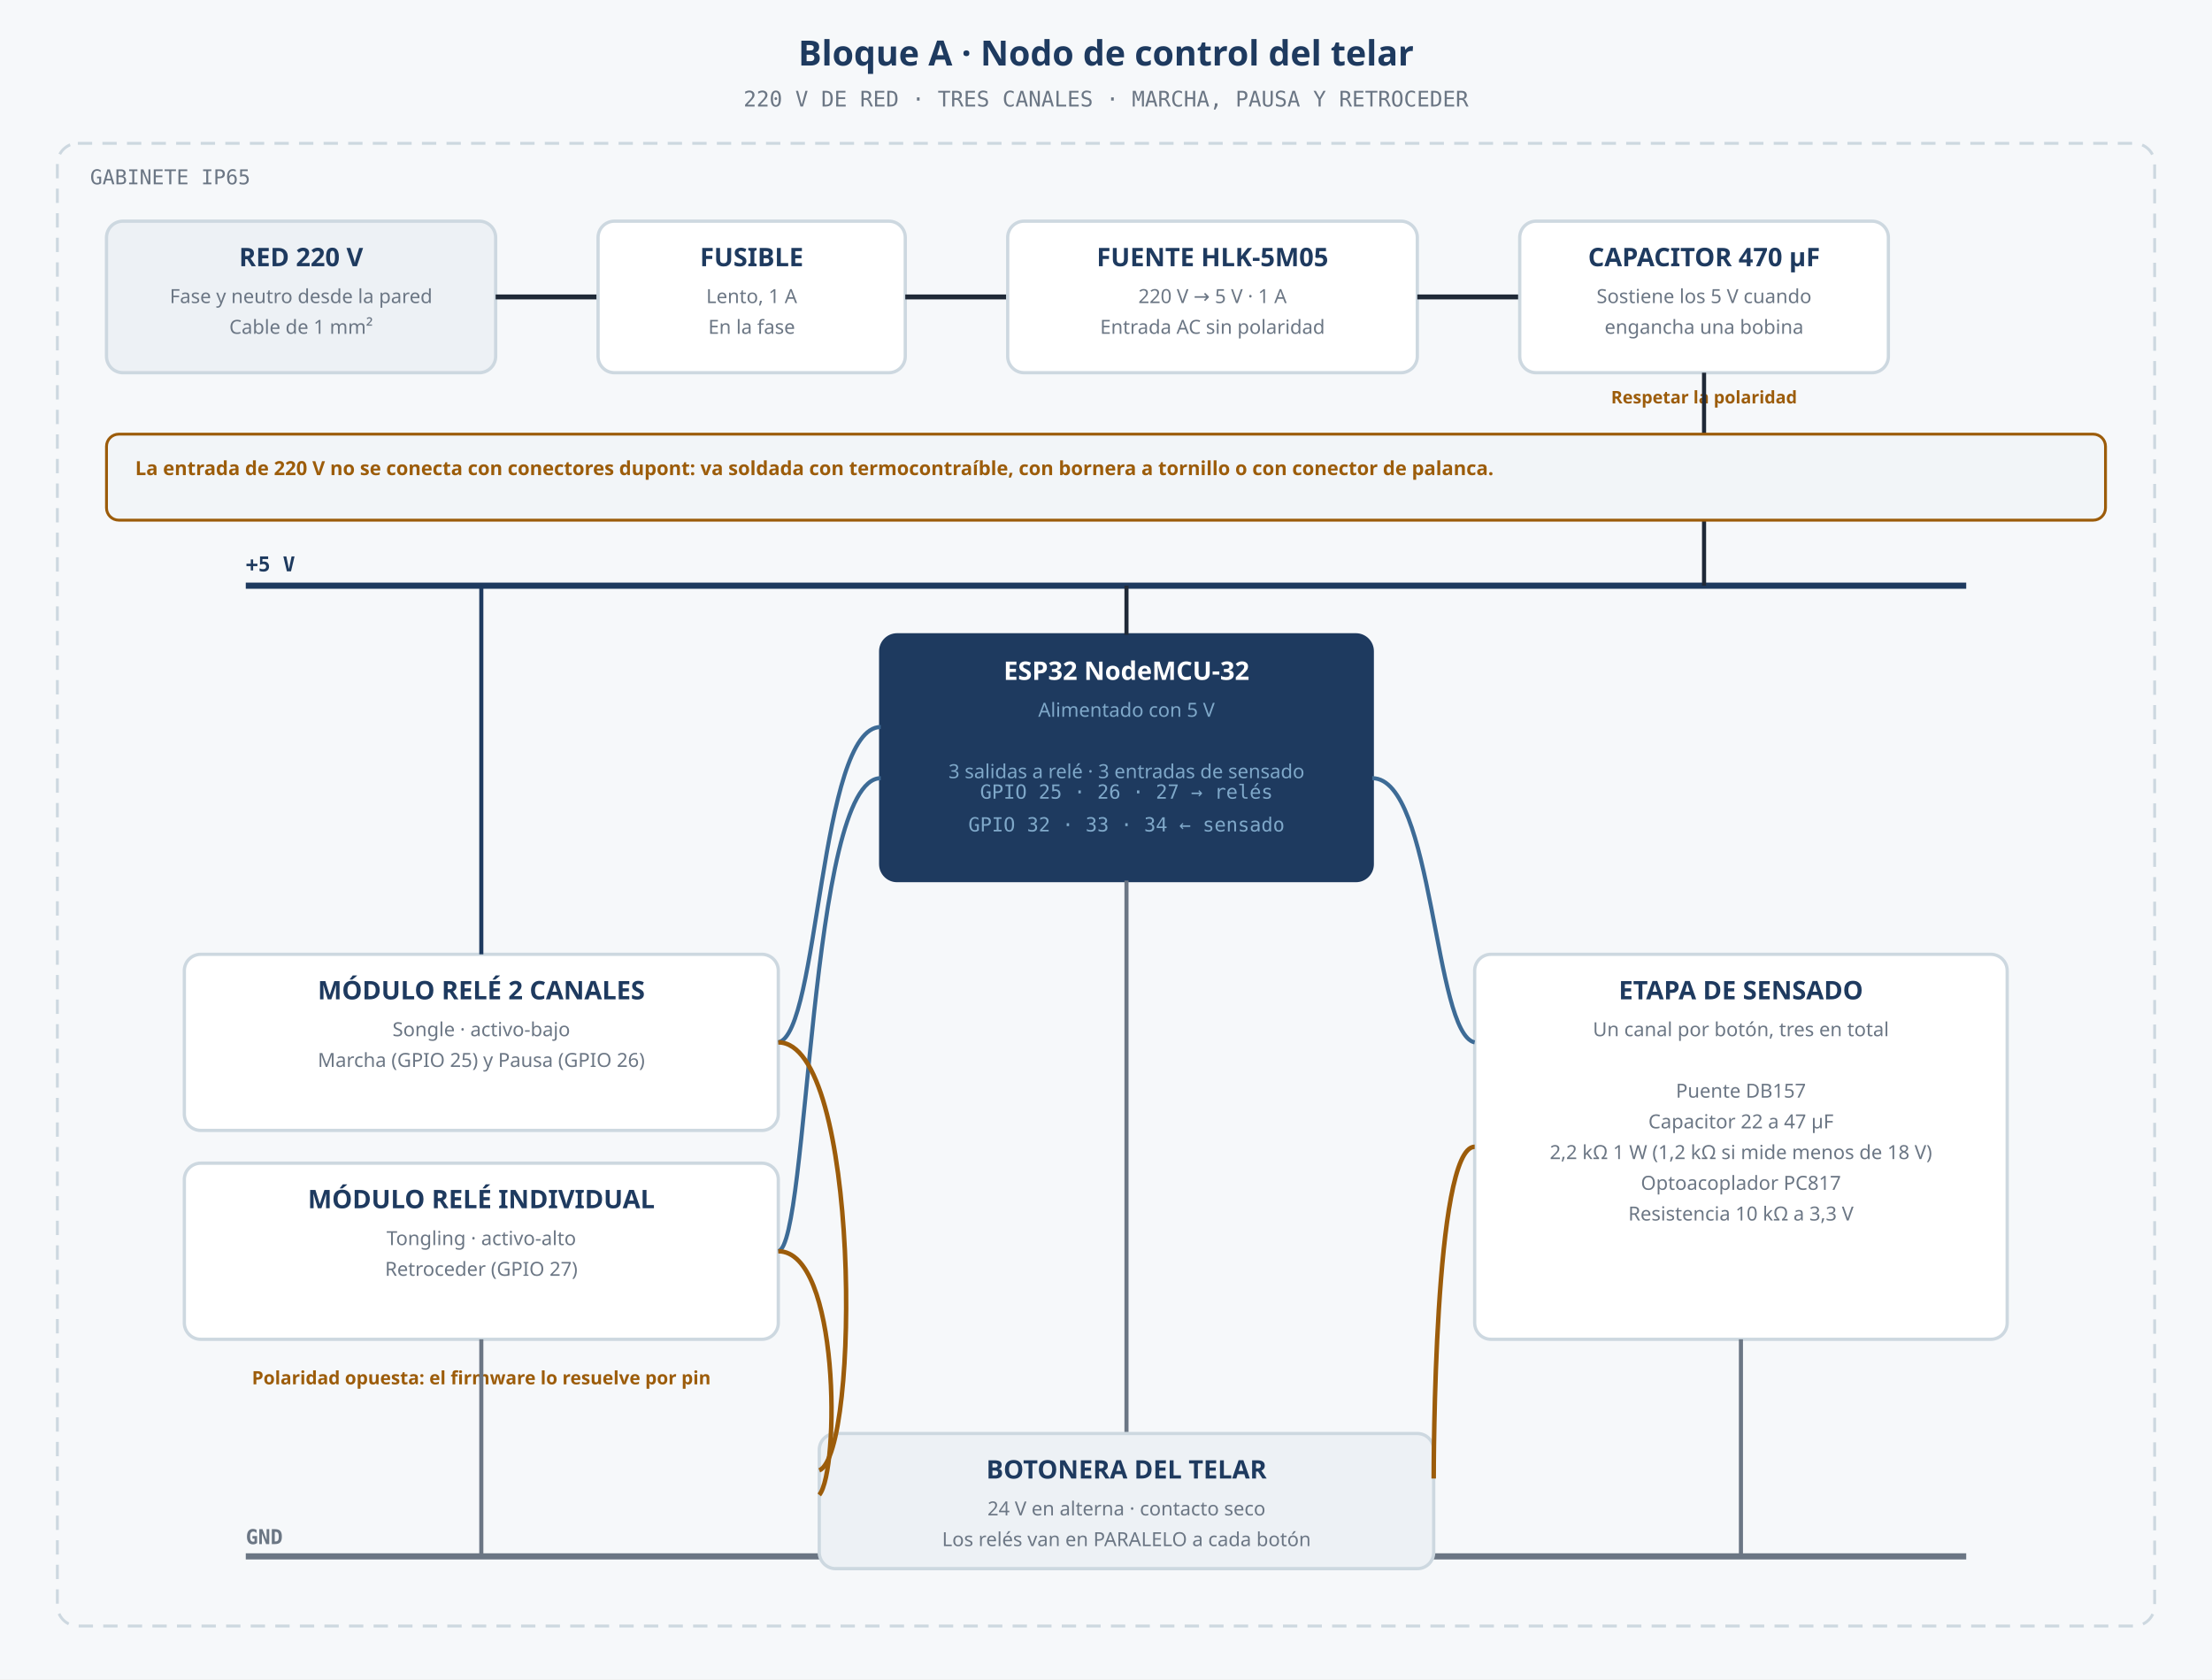
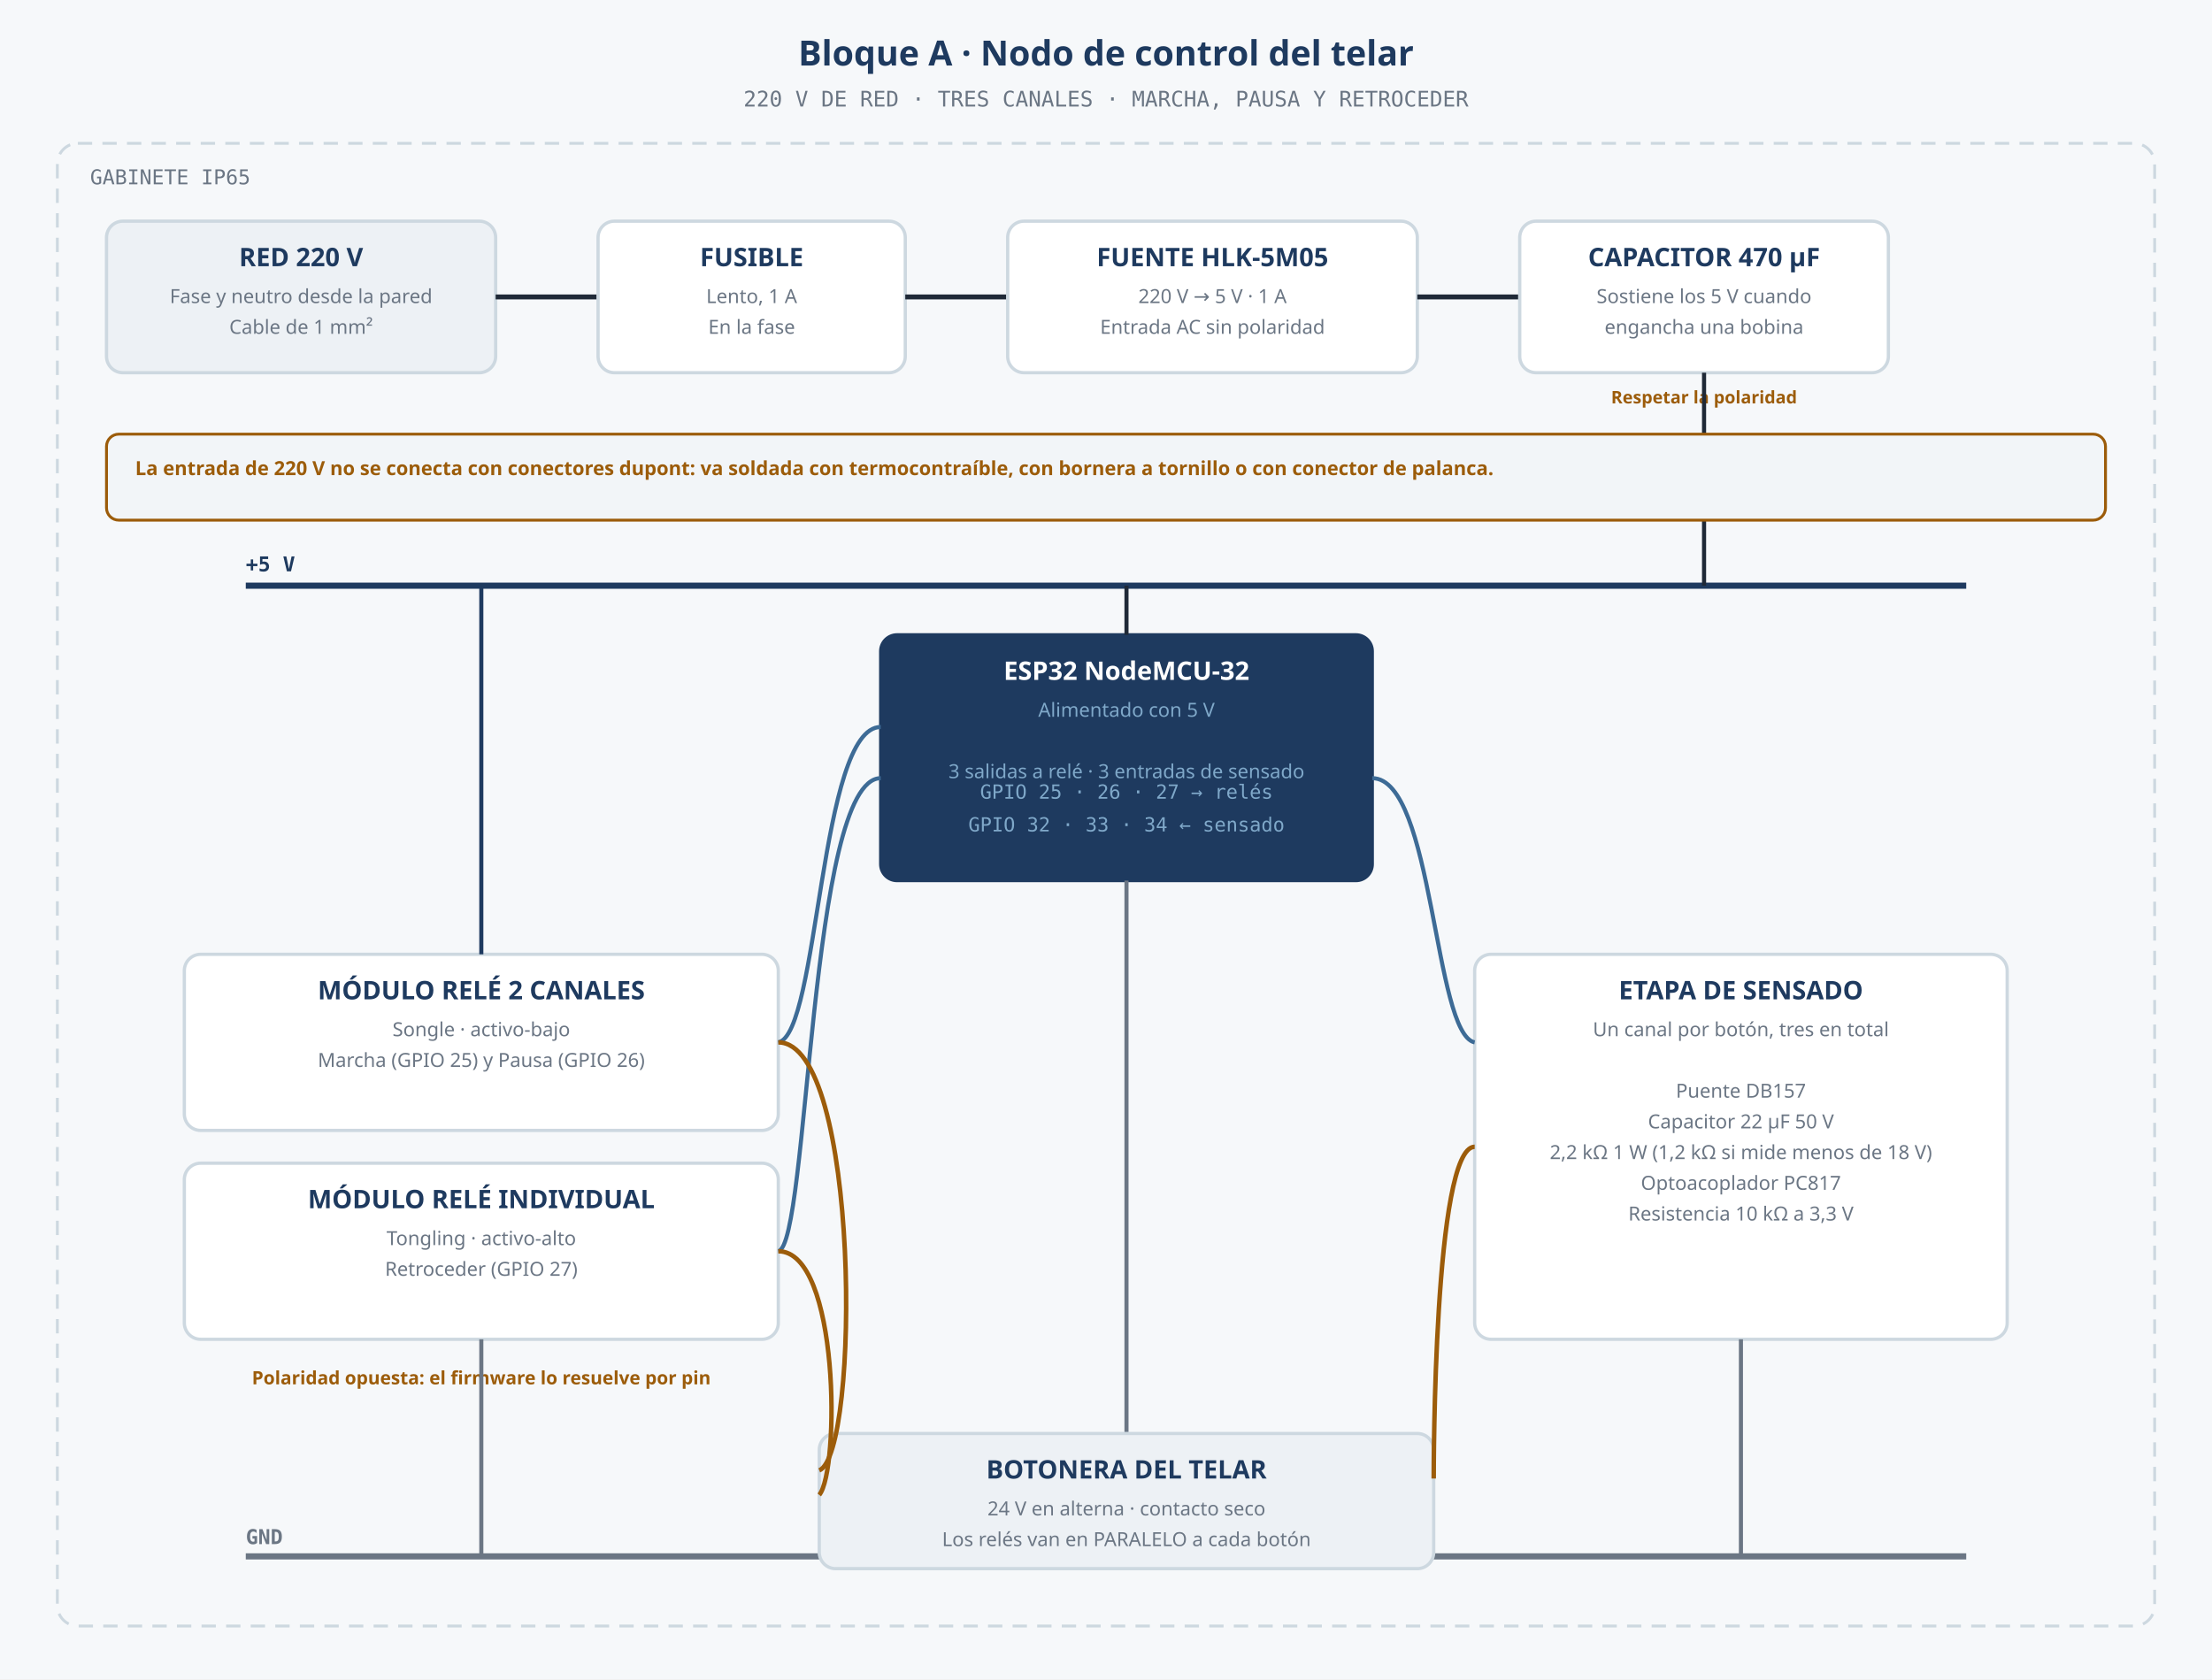
<svg xmlns="http://www.w3.org/2000/svg" viewBox="0 0 1080 820" font-family="IBM Plex Sans, system-ui, sans-serif">
  <rect width="1080" height="820" fill="#F6F8FA" />
  <text x="540.0" y="32" text-anchor="middle" font-size="17" font-weight="600" fill="#1E3A5F" font-family="Questrial, sans-serif">Bloque A · Nodo de control del telar</text>
  <text x="540.0" y="52" text-anchor="middle" font-size="10.5" fill="#6B7684" font-family="IBM Plex Mono, ui-monospace, monospace">220 V DE RED · TRES CANALES · MARCHA, PAUSA Y RETROCEDER</text>
  <rect x="28" y="70" width="1024" height="724" rx="10" fill="none" stroke="#CDD8E0" stroke-width="1.4" stroke-dasharray="7 5" />
  <text x="44" y="90" font-size="10" fill="#6B7684" font-family="IBM Plex Mono, ui-monospace, monospace">GABINETE IP65</text>
  <rect x="52" y="108" width="190" height="74" rx="8" fill="#EDF1F5" stroke="#CDD8E0" stroke-width="1.6" />
  <text x="147.0" y="130" text-anchor="middle" font-size="12.5" font-weight="600" fill="#1E3A5F" font-family="Questrial, sans-serif">RED 220 V</text>
  <text x="147.0" y="148" text-anchor="middle" font-size="9.5" fill="#6B7684">Fase y neutro desde la pared</text>
  <text x="147.0" y="163" text-anchor="middle" font-size="9.5" fill="#6B7684">Cable de 1 mm²</text>
  <line x1="242" y1="145" x2="292" y2="145" stroke="#1F2937" stroke-width="2.4" />
  <rect x="292" y="108" width="150" height="74" rx="8" fill="#FFFFFF" stroke="#CDD8E0" stroke-width="1.6" />
  <text x="367.0" y="130" text-anchor="middle" font-size="12.5" font-weight="600" fill="#1E3A5F" font-family="Questrial, sans-serif">FUSIBLE</text>
  <text x="367.0" y="148" text-anchor="middle" font-size="9.5" fill="#6B7684">Lento, 1 A</text>
  <text x="367.0" y="163" text-anchor="middle" font-size="9.5" fill="#6B7684">En la fase</text>
  <line x1="442" y1="145" x2="492" y2="145" stroke="#1F2937" stroke-width="2.4" />
  <rect x="492" y="108" width="200" height="74" rx="8" fill="#FFFFFF" stroke="#CDD8E0" stroke-width="1.6" />
  <text x="592.0" y="130" text-anchor="middle" font-size="12.5" font-weight="600" fill="#1E3A5F" font-family="Questrial, sans-serif">FUENTE HLK-5M05</text>
  <text x="592.0" y="148" text-anchor="middle" font-size="9.5" fill="#6B7684">220 V → 5 V · 1 A</text>
  <text x="592.0" y="163" text-anchor="middle" font-size="9.5" fill="#6B7684">Entrada AC sin polaridad</text>
  <line x1="692" y1="145" x2="742" y2="145" stroke="#1F2937" stroke-width="2.4" />
  <rect x="742" y="108" width="180" height="74" rx="8" fill="#FFFFFF" stroke="#CDD8E0" stroke-width="1.6" />
  <text x="832.0" y="130" text-anchor="middle" font-size="12.5" font-weight="600" fill="#1E3A5F" font-family="Questrial, sans-serif">CAPACITOR 470 µF</text>
  <text x="832.0" y="148" text-anchor="middle" font-size="9.5" fill="#6B7684">Sostiene los 5 V cuando</text>
  <text x="832.0" y="163" text-anchor="middle" font-size="9.5" fill="#6B7684">engancha una bobina</text>
  <text x="832" y="197" text-anchor="middle" font-size="8.5" fill="#9C5C0A" font-weight="bold">Respetar la polaridad</text>
  <line x1="120" y1="286" x2="960" y2="286" stroke="#1E3A5F" stroke-width="3" />
  <text x="120" y="279" font-size="10" fill="#1E3A5F" font-weight="bold" font-family="IBM Plex Mono, ui-monospace, monospace">+5 V</text>
  <line x1="120" y1="760" x2="960" y2="760" stroke="#6B7684" stroke-width="3" />
  <text x="120" y="754" font-size="10" fill="#6B7684" font-weight="bold" font-family="IBM Plex Mono, ui-monospace, monospace">GND</text>
  <line x1="832" y1="182" x2="832" y2="286" stroke="#1F2937" stroke-width="2" />
  <rect x="430" y="310" width="240" height="120" rx="8" fill="#1E3A5F" stroke="#1E3A5F" stroke-width="1.6" />
  <text x="550.0" y="332" text-anchor="middle" font-size="12.5" font-weight="600" fill="#FFFFFF" font-family="Questrial, sans-serif">ESP32 NodeMCU-32</text>
  <text x="550.0" y="350" text-anchor="middle" font-size="9.5" fill="#7FA8C9">Alimentado con 5 V</text>
  <text x="550.0" y="365" text-anchor="middle" font-size="9.5" fill="#7FA8C9" />
  <text x="550.0" y="380" text-anchor="middle" font-size="9.5" fill="#7FA8C9">3 salidas a relé · 3 entradas de sensado</text>
  <text x="550" y="390" text-anchor="middle" font-size="9.5" fill="#7FA8C9" font-family="IBM Plex Mono, ui-monospace, monospace">GPIO 25 · 26 · 27   →   relés</text>
  <text x="550" y="406" text-anchor="middle" font-size="9.5" fill="#7FA8C9" font-family="IBM Plex Mono, ui-monospace, monospace">GPIO 32 · 33 · 34   ←   sensado</text>
  <line x1="550" y1="286" x2="550" y2="310" stroke="#1F2937" stroke-width="2" />
  <line x1="550" y1="430" x2="550" y2="760" stroke="#6B7684" stroke-width="2" />
  <rect x="90" y="466" width="290" height="86" rx="8" fill="#FFFFFF" stroke="#CDD8E0" stroke-width="1.6" />
  <text x="235.0" y="488" text-anchor="middle" font-size="12.5" font-weight="600" fill="#1E3A5F" font-family="Questrial, sans-serif">MÓDULO RELÉ 2 CANALES</text>
  <text x="235.0" y="506" text-anchor="middle" font-size="9.5" fill="#6B7684">Songle · activo-bajo</text>
  <text x="235.0" y="521" text-anchor="middle" font-size="9.5" fill="#6B7684">Marcha (GPIO 25) y Pausa (GPIO 26)</text>
  <rect x="90" y="568" width="290" height="86" rx="8" fill="#FFFFFF" stroke="#CDD8E0" stroke-width="1.6" />
  <text x="235.0" y="590" text-anchor="middle" font-size="12.5" font-weight="600" fill="#1E3A5F" font-family="Questrial, sans-serif">MÓDULO RELÉ INDIVIDUAL</text>
  <text x="235.0" y="608" text-anchor="middle" font-size="9.5" fill="#6B7684">Tongling · activo-alto</text>
  <text x="235.0" y="623" text-anchor="middle" font-size="9.5" fill="#6B7684">Retroceder (GPIO 27)</text>
  <text x="235" y="676" text-anchor="middle" font-size="9" fill="#9C5C0A" font-weight="bold">Polaridad opuesta: el firmware lo resuelve por pin</text>
  <path d="M430 355 C 400 355, 400 505, 380 509" fill="none" stroke="#3D6B96" stroke-width="2" />
  <path d="M430 380 C 395 380, 395 608, 380 611" fill="none" stroke="#3D6B96" stroke-width="2" />
  <line x1="235" y1="286" x2="235" y2="466" stroke="#1E3A5F" stroke-width="2" />
  <line x1="235" y1="654" x2="235" y2="760" stroke="#6B7684" stroke-width="2" />
  <rect x="720" y="466" width="260" height="188" rx="8" fill="#FFFFFF" stroke="#CDD8E0" stroke-width="1.6" />
  <text x="850.0" y="488" text-anchor="middle" font-size="12.5" font-weight="600" fill="#1E3A5F" font-family="Questrial, sans-serif">ETAPA DE SENSADO</text>
  <text x="850.0" y="506" text-anchor="middle" font-size="9.5" fill="#6B7684">Un canal por botón, tres en total</text>
  <text x="850.0" y="521" text-anchor="middle" font-size="9.5" fill="#6B7684" />
  <text x="850.0" y="536" text-anchor="middle" font-size="9.5" fill="#6B7684">Puente DB157</text>
-   <text x="850.0" y="551" text-anchor="middle" font-size="9.5" fill="#6B7684">Capacitor 22 a 47 µF</text>
+   <text x="850.0" y="551" text-anchor="middle" font-size="9.5" fill="#6B7684">Capacitor 22 µF 50 V</text>
  <text x="850.0" y="566" text-anchor="middle" font-size="9.5" fill="#6B7684">2,2 kΩ 1 W (1,2 kΩ si mide menos de 18 V)</text>
  <text x="850.0" y="581" text-anchor="middle" font-size="9.5" fill="#6B7684">Optoacoplador PC817</text>
  <text x="850.0" y="596" text-anchor="middle" font-size="9.5" fill="#6B7684">Resistencia 10 kΩ a 3,3 V</text>
  <path d="M670 380 C 700 380, 700 505, 720 509" fill="none" stroke="#3D6B96" stroke-width="2" />
  <line x1="850" y1="654" x2="850" y2="760" stroke="#6B7684" stroke-width="2" />
  <rect x="28" y="796" width="1024" height="1" fill="none" />
  <rect x="400" y="700" width="300" height="66" rx="8" fill="#EDF1F5" stroke="#CDD8E0" stroke-width="1.6" />
  <text x="550.0" y="722" text-anchor="middle" font-size="12.5" font-weight="600" fill="#1E3A5F" font-family="Questrial, sans-serif">BOTONERA DEL TELAR</text>
  <text x="550.0" y="740" text-anchor="middle" font-size="9.5" fill="#6B7684">24 V en alterna · contacto seco</text>
  <text x="550.0" y="755" text-anchor="middle" font-size="9.5" fill="#6B7684">Los relés van en PARALELO a cada botón</text>
  <path d="M380 509 C 420 509, 420 710, 400 718" fill="none" stroke="#9C5C0A" stroke-width="2.2" />
  <path d="M380 611 C 410 611, 410 718, 400 730" fill="none" stroke="#9C5C0A" stroke-width="2.2" />
  <path d="M720 560 C 700 560, 700 718, 700 722" fill="none" stroke="#9C5C0A" stroke-width="2.2" />
  <rect x="52" y="212" width="976" height="42" rx="6" fill="#F2F5F8" stroke="#9C5C0A" stroke-width="1.4" />
  <text x="66" y="232" font-size="9.5" font-weight="bold" fill="#9C5C0A">La entrada de 220 V no se conecta con conectores dupont: va soldada con termocontraíble, con bornera a tornillo o con conector de palanca.</text>
</svg>
